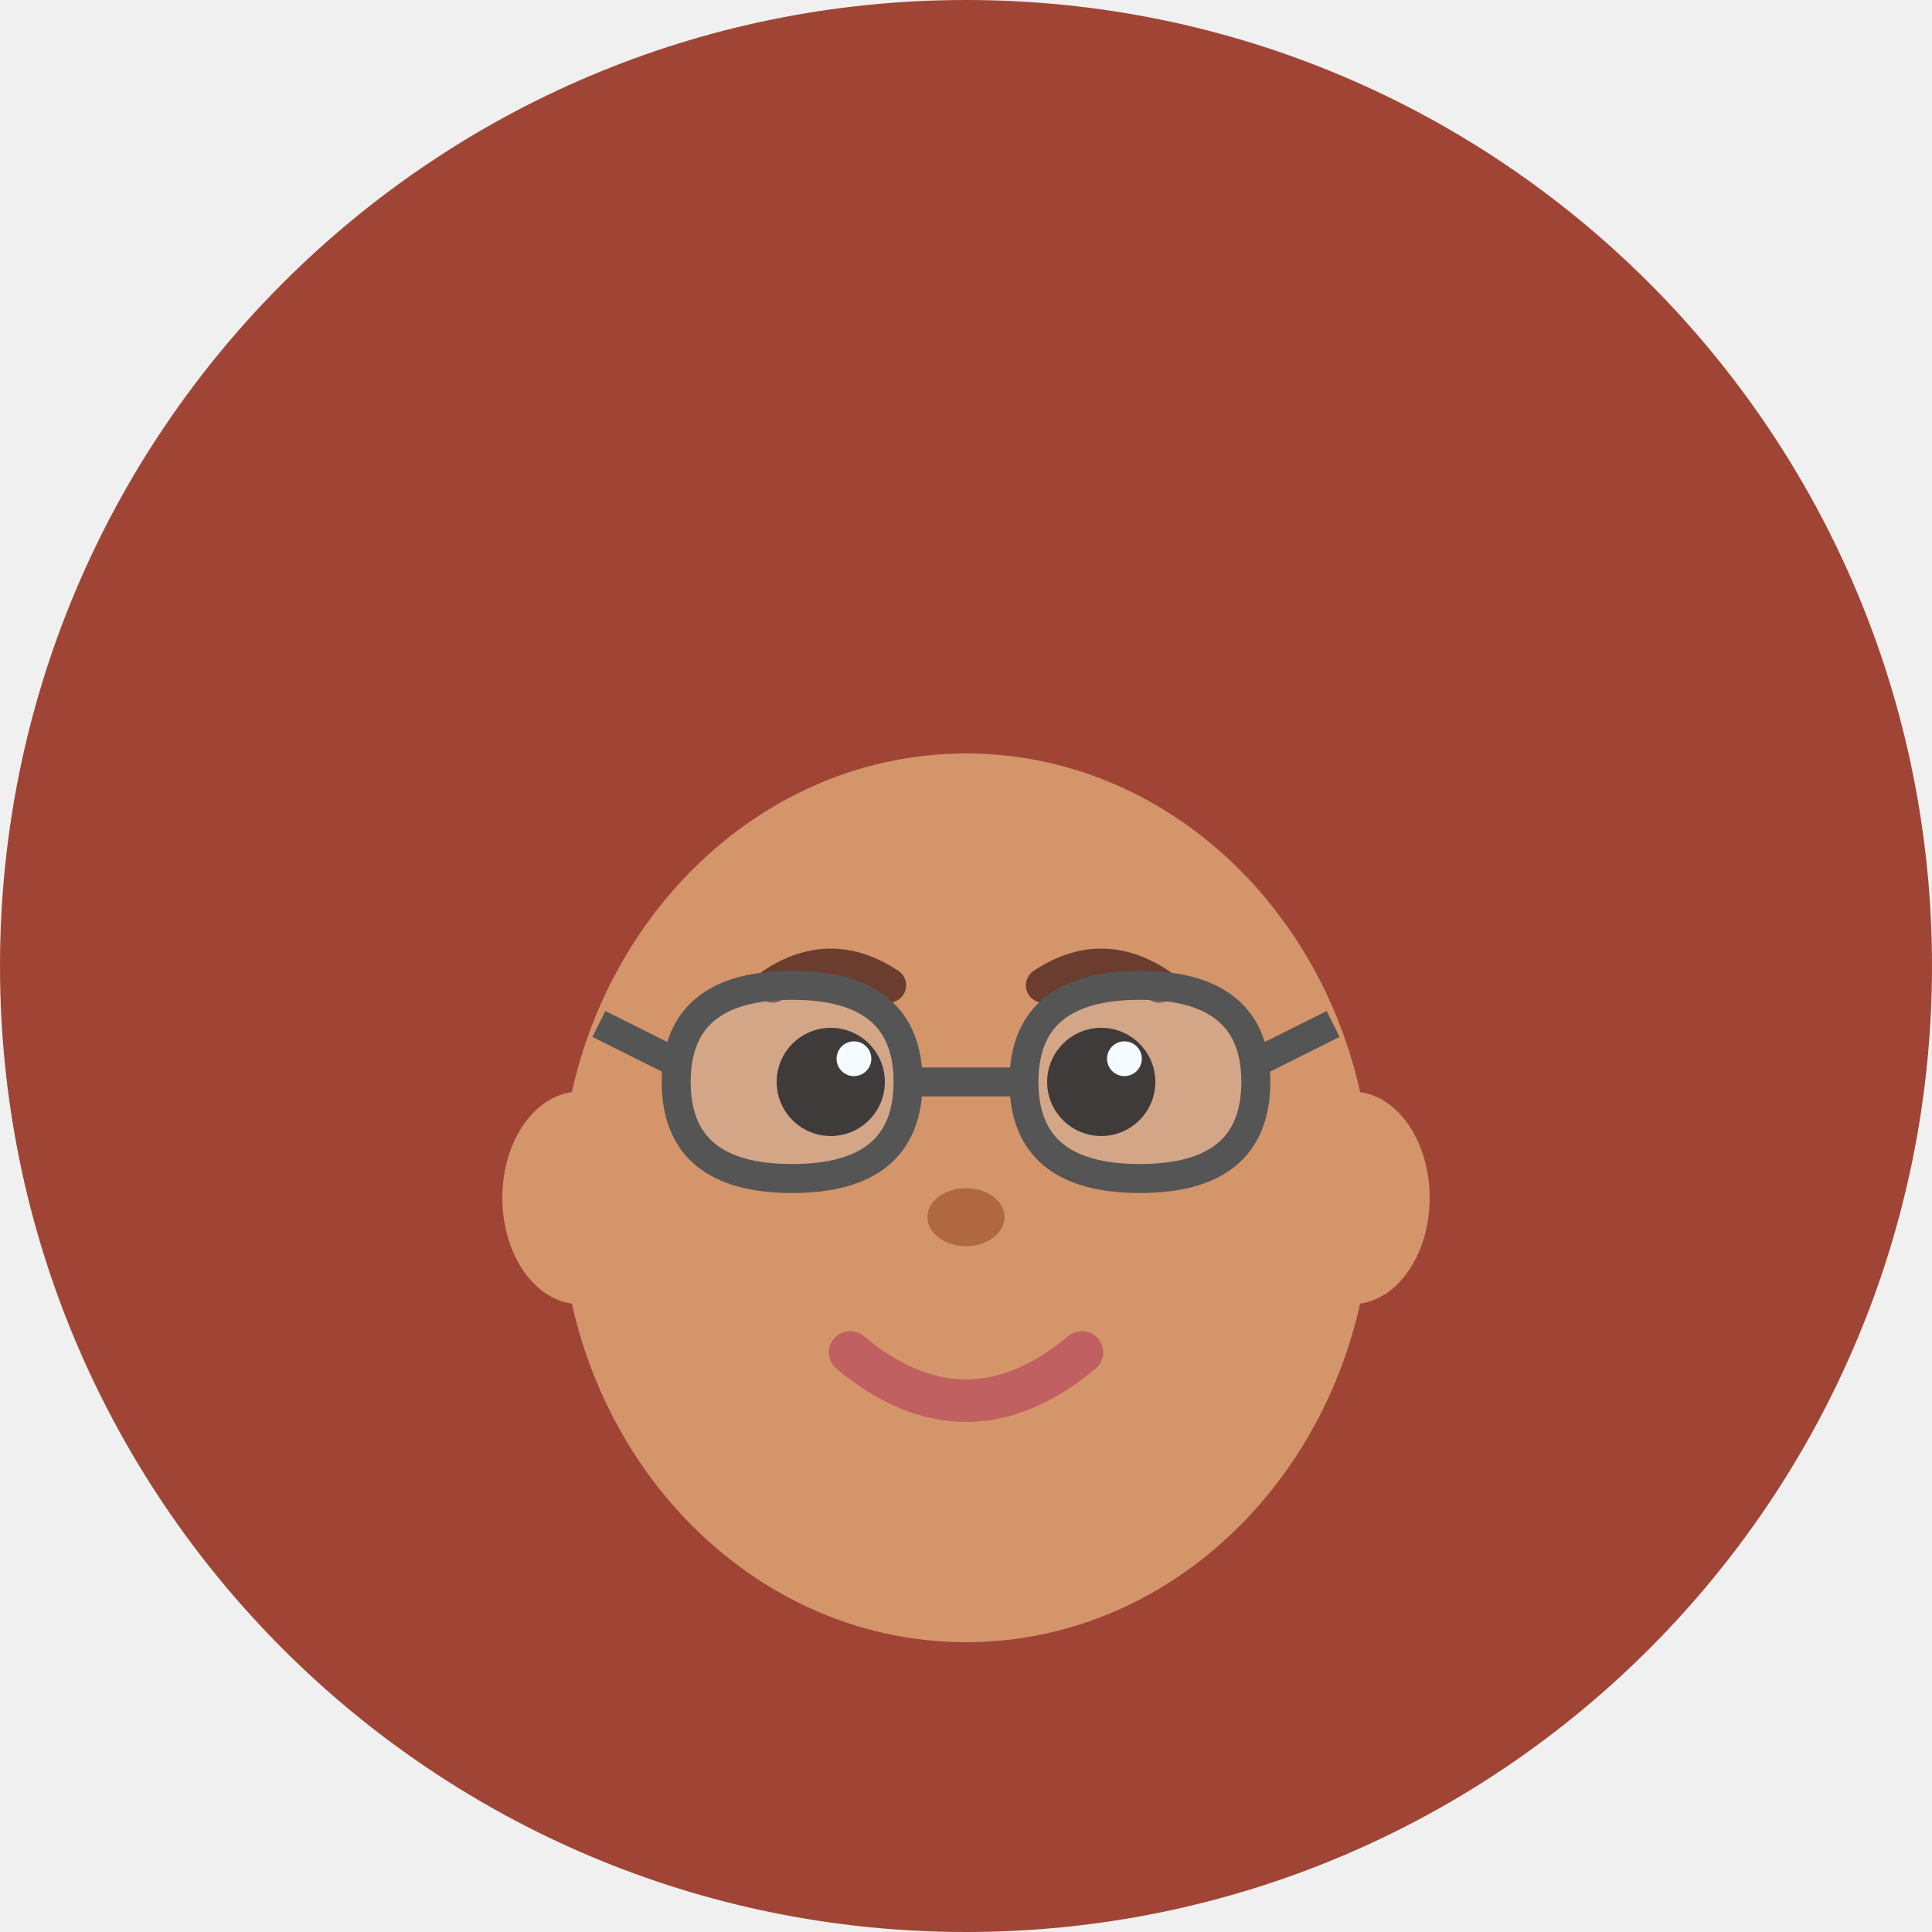
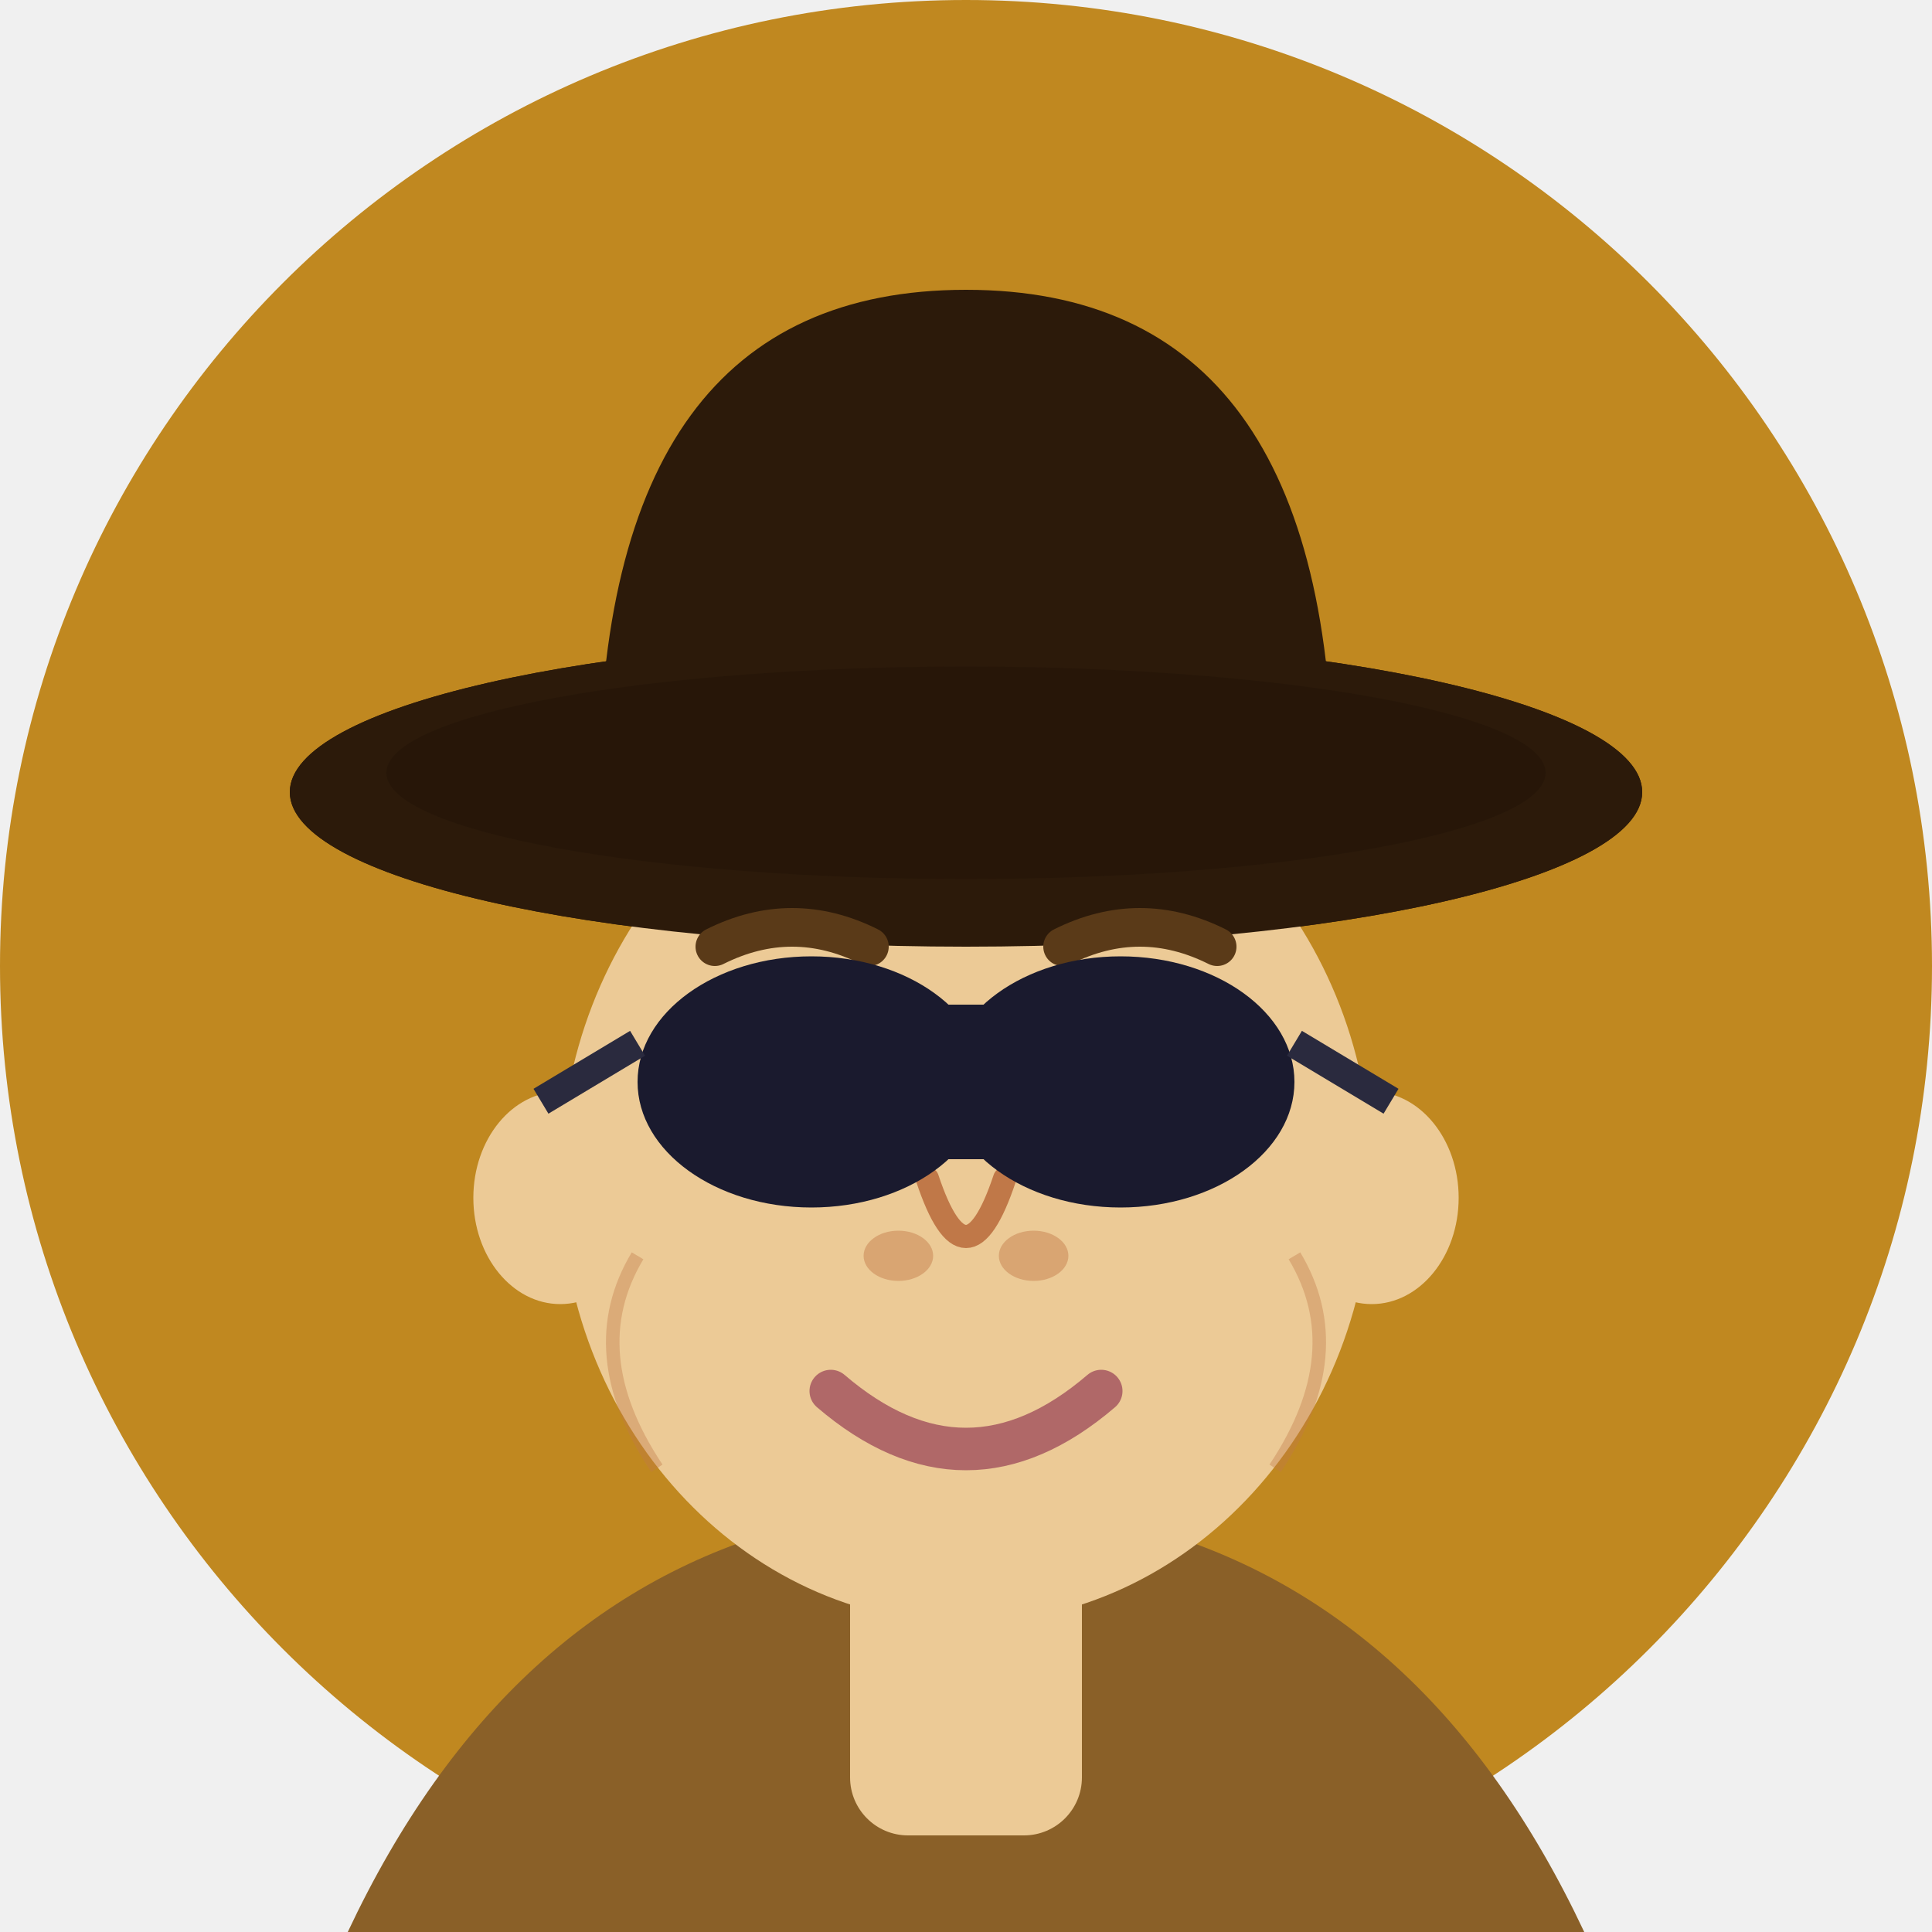
<svg xmlns="http://www.w3.org/2000/svg" viewBox="0 0 100 100">
-   <circle cx="50" cy="50" r="50" fill="#A04535" />
-   <ellipse cx="30" cy="62" rx="4" ry="5.5" fill="#D4956A" />
-   <ellipse cx="70" cy="62" rx="4" ry="5.5" fill="#D4956A" />
-   <ellipse cx="50" cy="62" rx="21" ry="23" fill="#D4956A" />
-   <path d="M40,51 Q43,49 46,51" stroke="#6B3D2E" stroke-width="1.8" fill="none" stroke-linecap="round" />
-   <path d="M54,51 Q57,49 60,51" stroke="#6B3D2E" stroke-width="1.8" fill="none" stroke-linecap="round" />
-   <circle cx="43" cy="56" r="2.8" fill="#1A0F0A" />
-   <circle cx="57" cy="56" r="2.8" fill="#1A0F0A" />
-   <circle cx="44.2" cy="54.8" r="0.9" fill="white" />
-   <circle cx="58.2" cy="54.8" r="0.9" fill="white" />
-   <ellipse cx="50" cy="63" rx="2" ry="1.5" fill="#B06840" />
-   <path d="M44,70 Q50,75 56,70" stroke="#C06060" stroke-width="2.2" fill="none" stroke-linecap="round" />
-   <path d="M35,56 Q35,61 41,61 Q47,61 47,56 Q47,51 41,51 Q35,51 35,56 Z" stroke="#555" stroke-width="1.5" fill="rgba(210,235,255,0.2)" />
-   <path d="M53,56 Q53,61 59,61 Q65,61 65,56 Q65,51 59,51 Q53,51 53,56 Z" stroke="#555" stroke-width="1.5" fill="rgba(210,235,255,0.2)" />
-   <line x1="47" y1="56" x2="53" y2="56" stroke="#555" stroke-width="1.5" />
-   <line x1="35" y1="55" x2="31" y2="53" stroke="#555" stroke-width="1.5" />
-   <line x1="65" y1="55" x2="69" y2="53" stroke="#555" stroke-width="1.5" />
+   <circle cx="50" cy="50" r="50" fill="#C08820" />
+   <ellipse cx="50" cy="41" rx="35" ry="8" fill="#2C1A0A" />
+   <path d="M18,100 Q26,83 41,79 Q45,84 50,86 Q55,84 59,79 Q74,83 82,100 Z" fill="#8A6028" />
+   <rect x="44" y="79" width="12" height="16" rx="3" fill="#ECCA96" />
+   <ellipse cx="29" cy="62" rx="4.5" ry="5.5" fill="#ECCA96" />
+   <ellipse cx="71" cy="62" rx="4.5" ry="5.5" fill="#ECCA96" />
+   <ellipse cx="50" cy="61" rx="21" ry="23" fill="#ECCA96" />
+   <path d="M31,41 Q31,15 50,15 Q69,15 69,41 Z" fill="#2C1A0A" />
+   <ellipse cx="50" cy="41" rx="35" ry="8" fill="#2C1A0A" />
+   <ellipse cx="50" cy="40" rx="30" ry="5.5" fill="#1A0E04" opacity="0.3" />
+   <path d="M37,49 Q41,47 45,49" stroke="#5A3A18" stroke-width="2" fill="none" stroke-linecap="round" />
+   <path d="M55,49 Q59,47 63,49" stroke="#5A3A18" stroke-width="2" fill="none" stroke-linecap="round" />
+   <ellipse cx="42" cy="55" rx="5" ry="3.5" fill="white" />
+   <ellipse cx="58" cy="55" rx="5" ry="3.5" fill="white" />
+   <circle cx="42" cy="55" r="2.5" fill="#2A1A08" />
+   <circle cx="58" cy="55" r="2.5" fill="#2A1A08" />
+   <circle cx="43.2" cy="53.8" r="0.85" fill="white" />
+   <circle cx="59.2" cy="53.8" r="0.85" fill="white" />
+   <path d="M48,61 Q50,67 52,61" stroke="#C07848" stroke-width="1.2" fill="none" stroke-linecap="round" />
+   <ellipse cx="46.5" cy="65" rx="1.8" ry="1.3" fill="#C07848" opacity="0.45" />
+   <ellipse cx="53.5" cy="65" rx="1.8" ry="1.3" fill="#C07848" opacity="0.45" />
+   <path d="M34,76 Q30,70 33,65" stroke="#C07848" stroke-width="0.7" fill="none" opacity="0.38" />
+   <path d="M66,76 Q70,70 67,65" stroke="#C07848" stroke-width="0.7" fill="none" opacity="0.38" />
+   <path d="M43,72 Q50,78 57,72" stroke="#B06868" stroke-width="2.2" fill="none" stroke-linecap="round" />
+   <ellipse cx="42" cy="56" rx="9" ry="6.5" fill="#1A1A2E" />
+   <ellipse cx="58" cy="56" rx="9" ry="6.5" fill="#1A1A2E" />
+   <rect x="49" y="52" width="2" height="8" fill="#1A1A2E" />
+   <line x1="33" y1="54" x2="28" y2="57" stroke="#2A2A3E" stroke-width="1.5" />
+   <line x1="67" y1="54" x2="72" y2="57" stroke="#2A2A3E" stroke-width="1.5" />
</svg>
